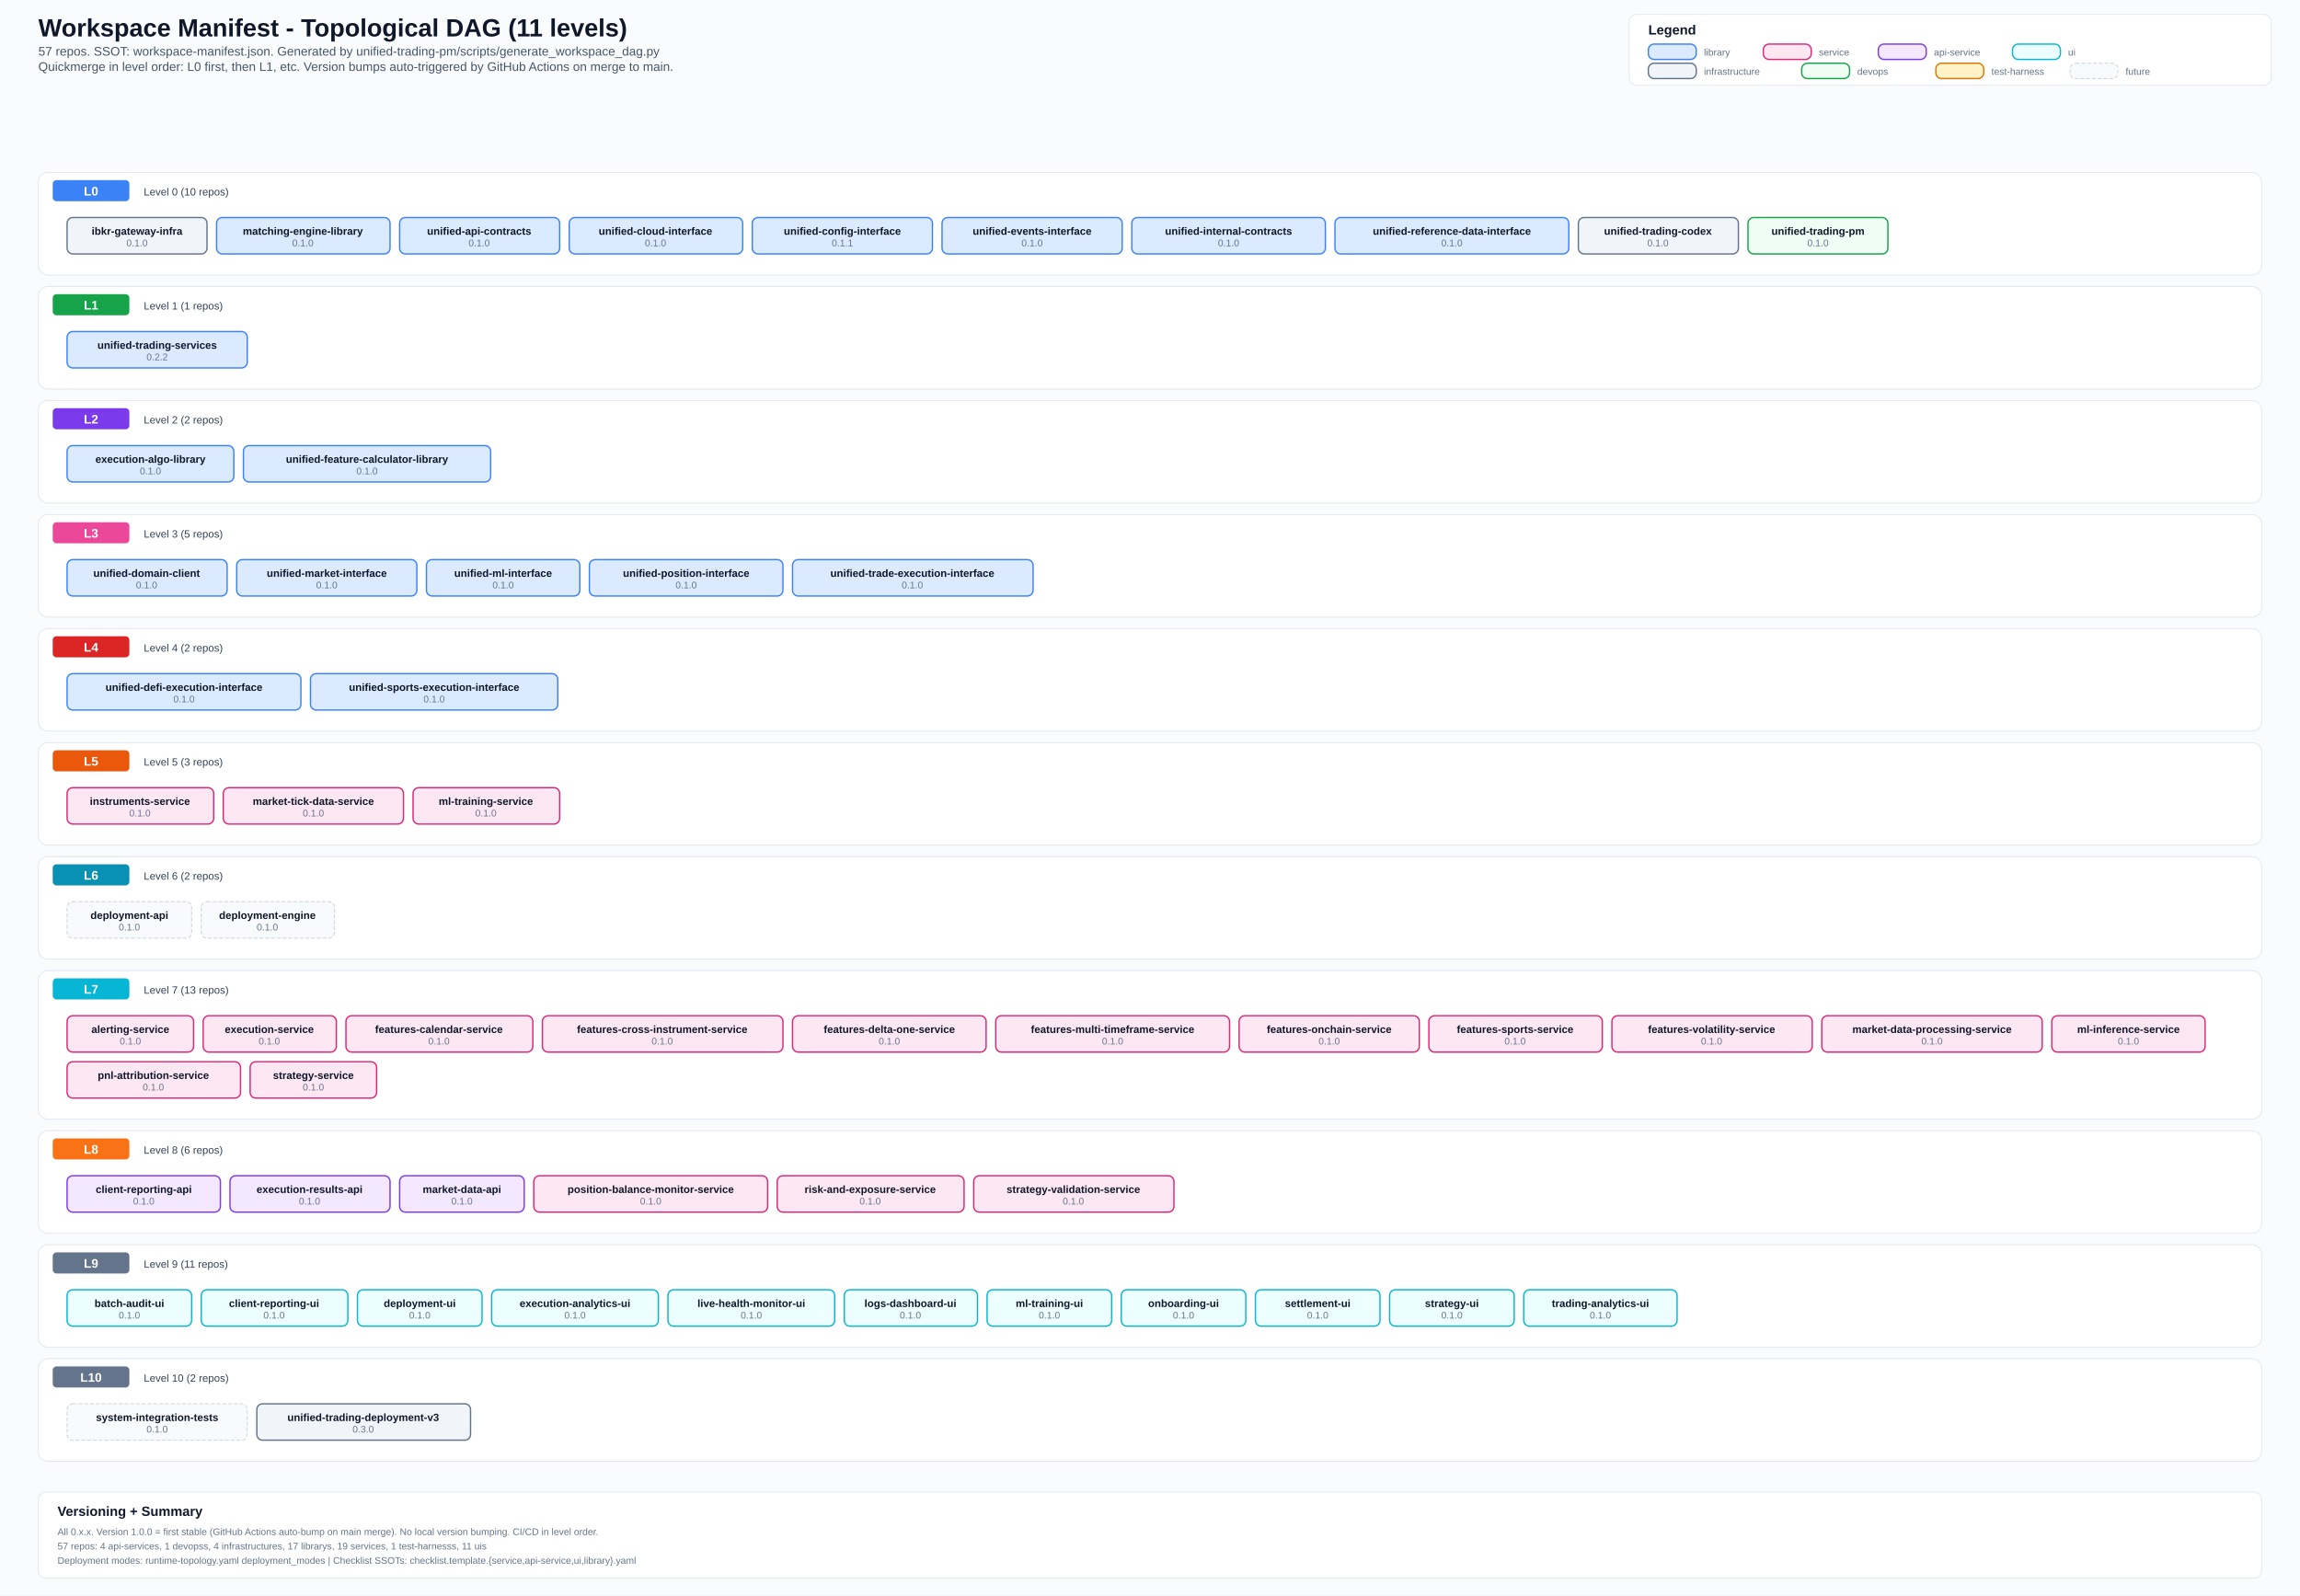
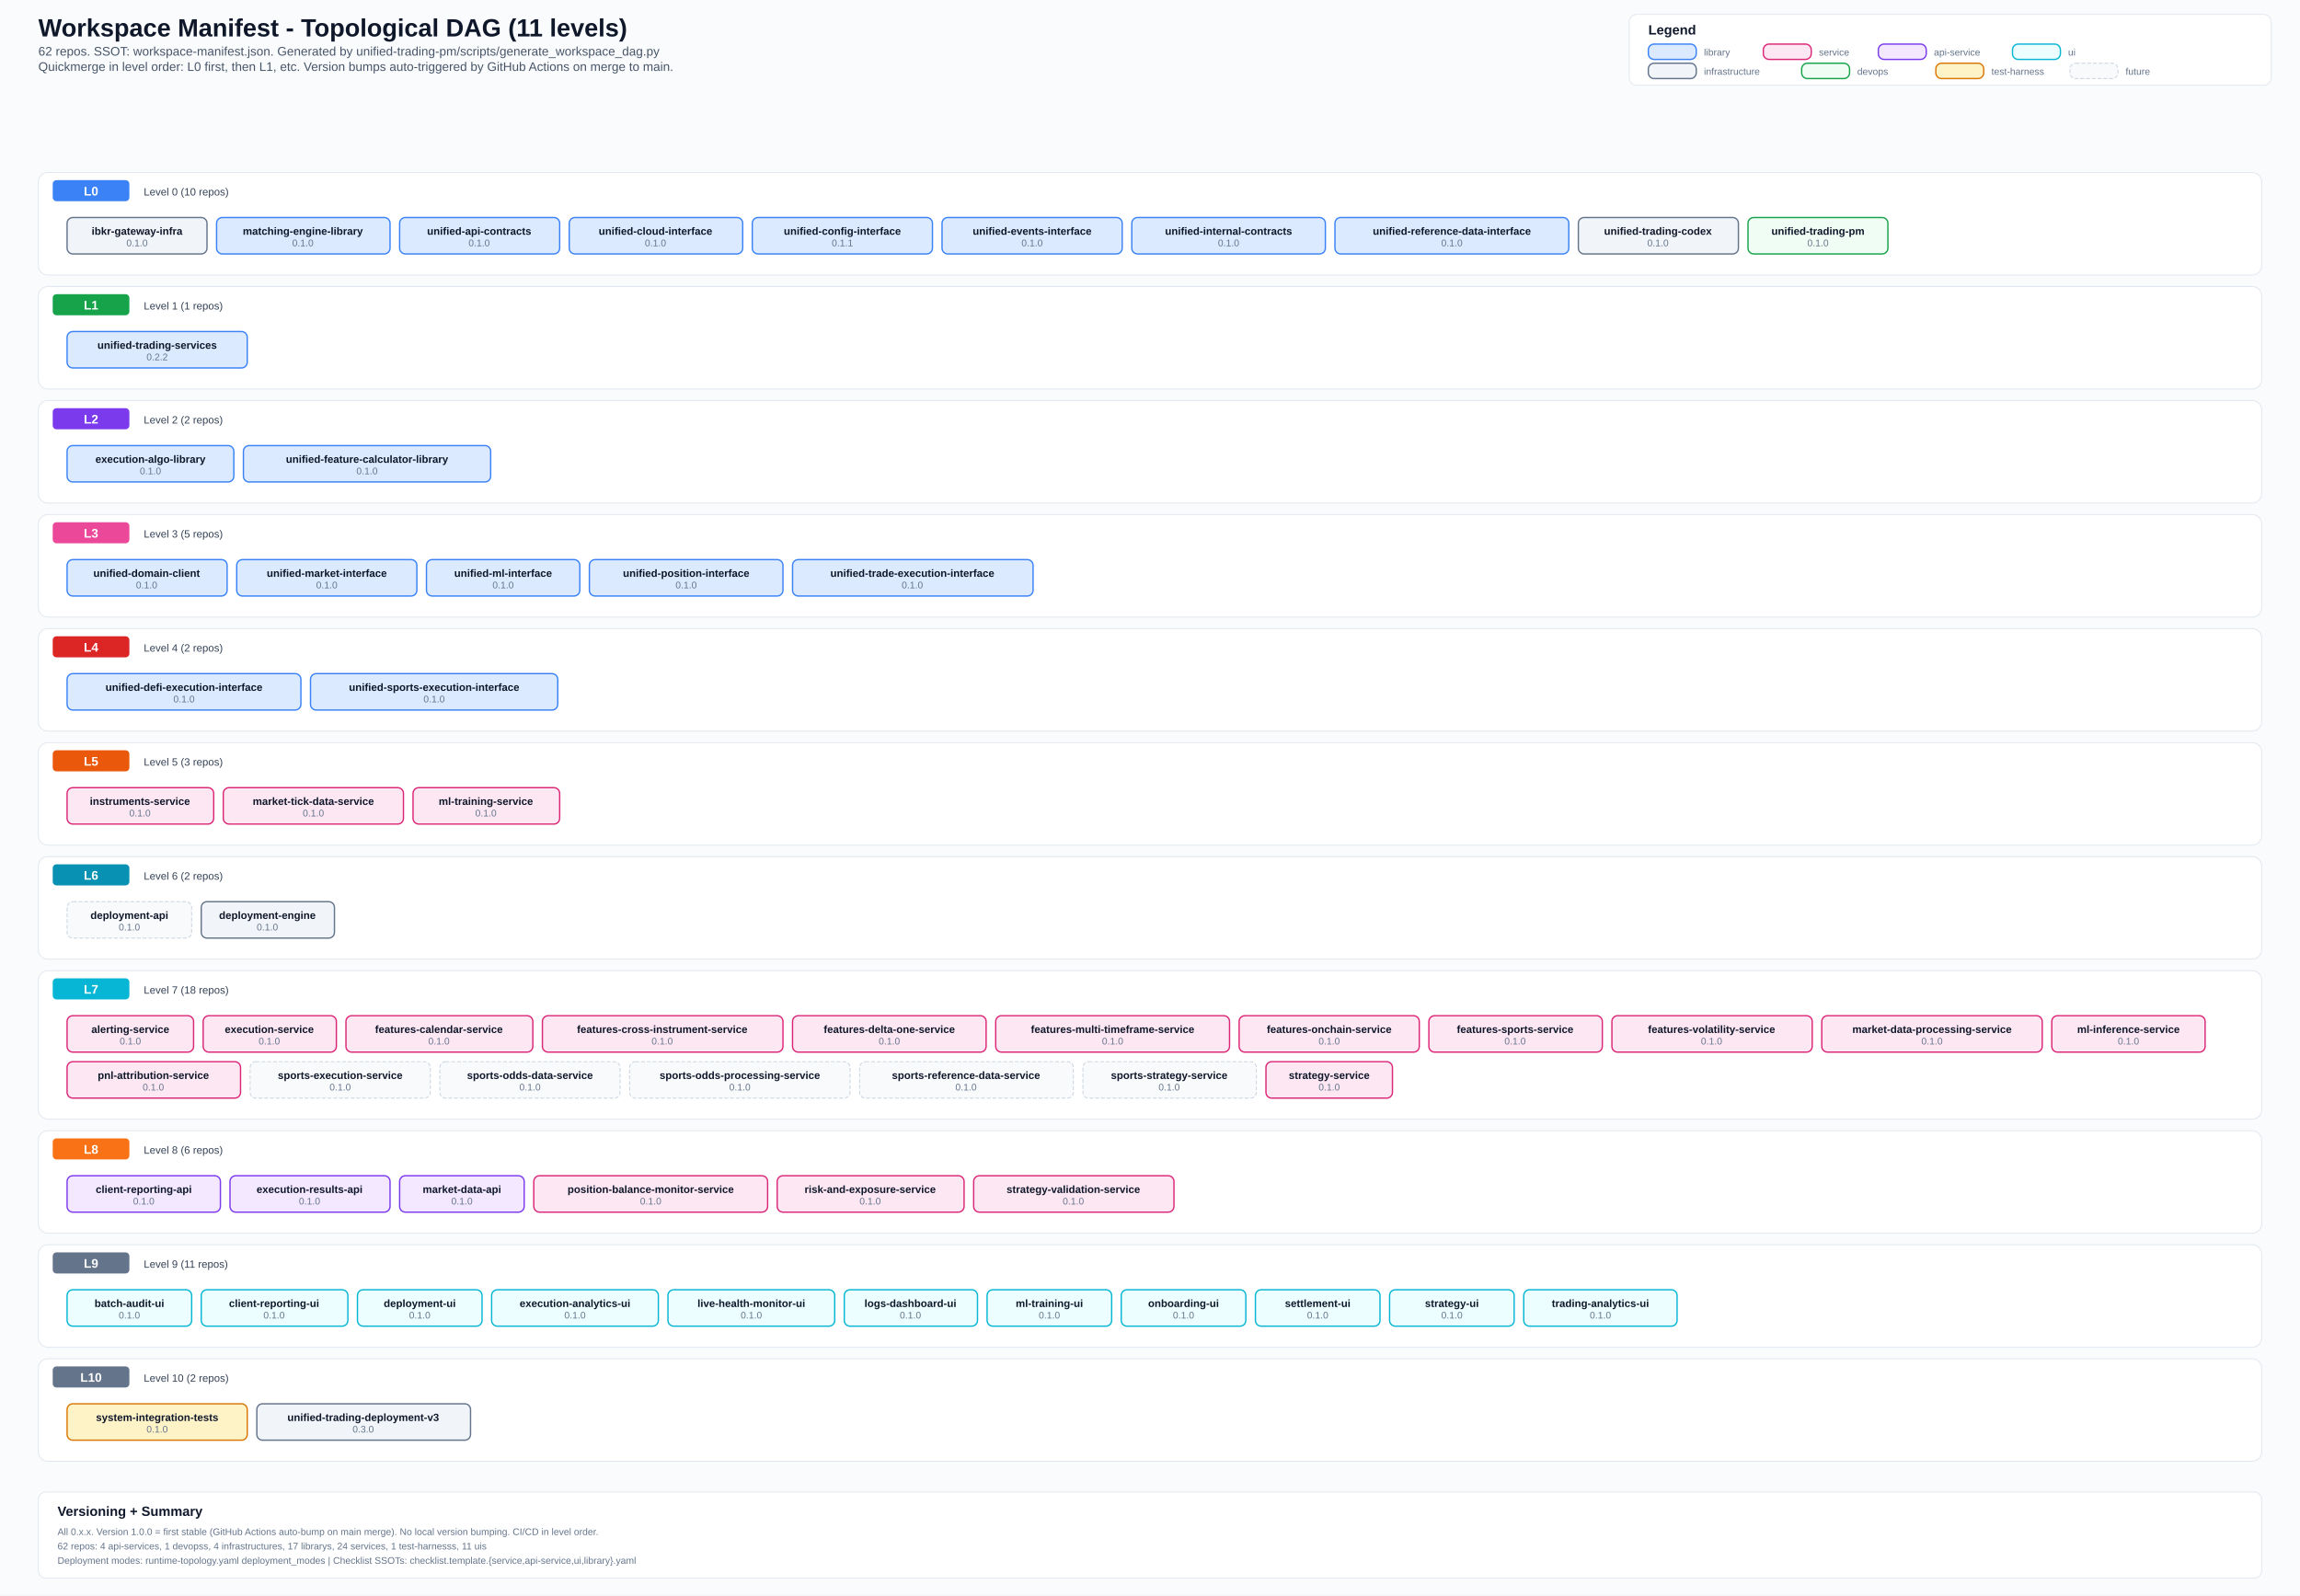
<svg xmlns="http://www.w3.org/2000/svg" width="2400" height="1665" viewBox="0 0 2400 1665">
  <defs>
    <style>
      .bg { fill: #fafbfc; }
      .title { font: 700 26px Arial, sans-serif; fill: #0f172a; }
      .subtitle { font: 500 13px Arial, sans-serif; fill: #475569; }
      .section { font: 700 14px Arial, sans-serif; fill: #0f172a; }
      .level-label { font: 700 13px Arial, sans-serif; fill: #ffffff; }
      .label { font: 600 11px Arial, sans-serif; fill: #0f172a; }
      .ver { font: 500 10px Arial, sans-serif; fill: #64748b; }
      .small { font: 500 10px Arial, sans-serif; fill: #64748b; }
      .desc { font: 500 11px Arial, sans-serif; fill: #334155; }
      .lib { fill: #dbeafe; stroke: #3b82f6; stroke-width: 1.4; rx: 6; }
      .svc { fill: #fce7f3; stroke: #db2777; stroke-width: 1.4; rx: 6; }
      .api { fill: #f3e8ff; stroke: #7c3aed; stroke-width: 1.4; rx: 6; }
      .ui-box { fill: #ecfeff; stroke: #06b6d4; stroke-width: 1.4; rx: 6; }
      .infra { fill: #f1f5f9; stroke: #64748b; stroke-width: 1.4; rx: 6; }
      .devops { fill: #f0fdf4; stroke: #16a34a; stroke-width: 1.4; rx: 6; }
      .test { fill: #fef3c7; stroke: #d97706; stroke-width: 1.4; rx: 6; }
      .future { fill: #f8fafc; stroke: #cbd5e1; stroke-width: 1; rx: 6; stroke-dasharray: 4 2; }
      .level-bg { fill: #ffffff; stroke: #e2e8f0; stroke-width: 1; rx: 10; }
      .level-badge { rx: 4; }
      .legend-box { fill: #ffffff; stroke: #e2e8f0; stroke-width: 1; rx: 8; }
  </style>
  </defs>
  <rect class="bg" x="0" y="0" width="2400" height="1665" />
  <text x="40" y="38" class="title">Workspace Manifest - Topological DAG (11 levels)</text>
-   <text x="40" y="58" class="subtitle">57 repos. SSOT: workspace-manifest.json. Generated by unified-trading-pm/scripts/generate_workspace_dag.py</text>
+   <text x="40" y="58" class="subtitle">62 repos. SSOT: workspace-manifest.json. Generated by unified-trading-pm/scripts/generate_workspace_dag.py</text>
  <text x="40" y="74" class="subtitle">Quickmerge in level order: L0 first, then L1, etc. Version bumps auto-triggered by GitHub Actions on merge to main.</text>
  <rect x="1700" y="15" width="670" height="74" class="legend-box" />
  <text x="1720" y="36" class="section">Legend</text>
  <rect x="1720" y="46" width="50" height="16" class="lib" />
  <text x="1778" y="58" class="small">library</text>
  <rect x="1840" y="46" width="50" height="16" class="svc" />
  <text x="1898" y="58" class="small">service</text>
  <rect x="1960" y="46" width="50" height="16" class="api" />
  <text x="2018" y="58" class="small">api-service</text>
  <rect x="2100" y="46" width="50" height="16" class="ui-box" />
  <text x="2158" y="58" class="small">ui</text>
  <rect x="1720" y="66" width="50" height="16" class="infra" />
  <text x="1778" y="78" class="small">infrastructure</text>
  <rect x="1880" y="66" width="50" height="16" class="devops" />
  <text x="1938" y="78" class="small">devops</text>
  <rect x="2020" y="66" width="50" height="16" class="test" />
  <text x="2078" y="78" class="small">test-harness</text>
  <rect x="2160" y="66" width="50" height="16" class="future" />
  <text x="2218" y="78" class="small">future</text>
  <rect x="40" y="180" width="2320" height="107" class="level-bg" />
  <rect x="55" y="188" width="80" height="22" fill="#3b82f6" class="level-badge" />
  <text x="95" y="204" text-anchor="middle" class="level-label">L0</text>
  <text x="150" y="204" class="desc">Level 0 (10 repos)</text>
  <rect x="70" y="227" width="146" height="38" class="infra" />
  <text x="143" y="245" text-anchor="middle" class="label">ibkr-gateway-infra</text>
  <text x="143" y="257" text-anchor="middle" class="ver">0.1.0</text>
  <rect x="226" y="227" width="181" height="38" class="lib" />
  <text x="316" y="245" text-anchor="middle" class="label">matching-engine-library</text>
  <text x="316" y="257" text-anchor="middle" class="ver">0.1.0</text>
  <rect x="417" y="227" width="167" height="38" class="lib" />
  <text x="500" y="245" text-anchor="middle" class="label">unified-api-contracts</text>
  <text x="500" y="257" text-anchor="middle" class="ver">0.1.0</text>
  <rect x="594" y="227" width="181" height="38" class="lib" />
  <text x="684" y="245" text-anchor="middle" class="label">unified-cloud-interface</text>
  <text x="684" y="257" text-anchor="middle" class="ver">0.1.0</text>
  <rect x="785" y="227" width="188" height="38" class="lib" />
  <text x="879" y="245" text-anchor="middle" class="label">unified-config-interface</text>
  <text x="879" y="257" text-anchor="middle" class="ver">0.1.1</text>
  <rect x="983" y="227" width="188" height="38" class="lib" />
  <text x="1077" y="245" text-anchor="middle" class="label">unified-events-interface</text>
  <text x="1077" y="257" text-anchor="middle" class="ver">0.1.0</text>
  <rect x="1181" y="227" width="202" height="38" class="lib" />
  <text x="1282" y="245" text-anchor="middle" class="label">unified-internal-contracts</text>
  <text x="1282" y="257" text-anchor="middle" class="ver">0.1.0</text>
  <rect x="1393" y="227" width="244" height="38" class="lib" />
  <text x="1515" y="245" text-anchor="middle" class="label">unified-reference-data-interface</text>
  <text x="1515" y="257" text-anchor="middle" class="ver">0.1.0</text>
  <rect x="1647" y="227" width="167" height="38" class="infra" />
  <text x="1730" y="245" text-anchor="middle" class="label">unified-trading-codex</text>
  <text x="1730" y="257" text-anchor="middle" class="ver">0.1.0</text>
  <rect x="1824" y="227" width="146" height="38" class="devops" />
  <text x="1897" y="245" text-anchor="middle" class="label">unified-trading-pm</text>
  <text x="1897" y="257" text-anchor="middle" class="ver">0.1.0</text>
  <rect x="40" y="299" width="2320" height="107" class="level-bg" />
  <rect x="55" y="307" width="80" height="22" fill="#16a34a" class="level-badge" />
  <text x="95" y="323" text-anchor="middle" class="level-label">L1</text>
  <text x="150" y="323" class="desc">Level 1 (1 repos)</text>
  <rect x="70" y="346" width="188" height="38" class="lib" />
  <text x="164" y="364" text-anchor="middle" class="label">unified-trading-services</text>
  <text x="164" y="376" text-anchor="middle" class="ver">0.2.2</text>
  <rect x="40" y="418" width="2320" height="107" class="level-bg" />
  <rect x="55" y="426" width="80" height="22" fill="#7c3aed" class="level-badge" />
  <text x="95" y="442" text-anchor="middle" class="level-label">L2</text>
  <text x="150" y="442" class="desc">Level 2 (2 repos)</text>
  <rect x="70" y="465" width="174" height="38" class="lib" />
  <text x="157" y="483" text-anchor="middle" class="label">execution-algo-library</text>
  <text x="157" y="495" text-anchor="middle" class="ver">0.1.0</text>
  <rect x="254" y="465" width="258" height="38" class="lib" />
  <text x="383" y="483" text-anchor="middle" class="label">unified-feature-calculator-library</text>
  <text x="383" y="495" text-anchor="middle" class="ver">0.1.0</text>
  <rect x="40" y="537" width="2320" height="107" class="level-bg" />
  <rect x="55" y="545" width="80" height="22" fill="#ec4899" class="level-badge" />
  <text x="95" y="561" text-anchor="middle" class="level-label">L3</text>
  <text x="150" y="561" class="desc">Level 3 (5 repos)</text>
  <rect x="70" y="584" width="167" height="38" class="lib" />
  <text x="153" y="602" text-anchor="middle" class="label">unified-domain-client</text>
  <text x="153" y="614" text-anchor="middle" class="ver">0.1.0</text>
  <rect x="247" y="584" width="188" height="38" class="lib" />
  <text x="341" y="602" text-anchor="middle" class="label">unified-market-interface</text>
  <text x="341" y="614" text-anchor="middle" class="ver">0.1.0</text>
  <rect x="445" y="584" width="160" height="38" class="lib" />
  <text x="525" y="602" text-anchor="middle" class="label">unified-ml-interface</text>
  <text x="525" y="614" text-anchor="middle" class="ver">0.1.0</text>
  <rect x="615" y="584" width="202" height="38" class="lib" />
  <text x="716" y="602" text-anchor="middle" class="label">unified-position-interface</text>
  <text x="716" y="614" text-anchor="middle" class="ver">0.1.0</text>
  <rect x="827" y="584" width="251" height="38" class="lib" />
  <text x="952" y="602" text-anchor="middle" class="label">unified-trade-execution-interface</text>
  <text x="952" y="614" text-anchor="middle" class="ver">0.1.0</text>
  <rect x="40" y="656" width="2320" height="107" class="level-bg" />
  <rect x="55" y="664" width="80" height="22" fill="#dc2626" class="level-badge" />
  <text x="95" y="680" text-anchor="middle" class="level-label">L4</text>
  <text x="150" y="680" class="desc">Level 4 (2 repos)</text>
  <rect x="70" y="703" width="244" height="38" class="lib" />
  <text x="192" y="721" text-anchor="middle" class="label">unified-defi-execution-interface</text>
  <text x="192" y="733" text-anchor="middle" class="ver">0.1.0</text>
  <rect x="324" y="703" width="258" height="38" class="lib" />
  <text x="453" y="721" text-anchor="middle" class="label">unified-sports-execution-interface</text>
  <text x="453" y="733" text-anchor="middle" class="ver">0.1.0</text>
  <rect x="40" y="775" width="2320" height="107" class="level-bg" />
  <rect x="55" y="783" width="80" height="22" fill="#ea580c" class="level-badge" />
  <text x="95" y="799" text-anchor="middle" class="level-label">L5</text>
  <text x="150" y="799" class="desc">Level 5 (3 repos)</text>
  <rect x="70" y="822" width="153" height="38" class="svc" />
  <text x="146" y="840" text-anchor="middle" class="label">instruments-service</text>
  <text x="146" y="852" text-anchor="middle" class="ver">0.1.0</text>
  <rect x="233" y="822" width="188" height="38" class="svc" />
  <text x="327" y="840" text-anchor="middle" class="label">market-tick-data-service</text>
  <text x="327" y="852" text-anchor="middle" class="ver">0.1.0</text>
  <rect x="431" y="822" width="153" height="38" class="svc" />
  <text x="507" y="840" text-anchor="middle" class="label">ml-training-service</text>
  <text x="507" y="852" text-anchor="middle" class="ver">0.1.0</text>
  <rect x="40" y="894" width="2320" height="107" class="level-bg" />
  <rect x="55" y="902" width="80" height="22" fill="#0891b2" class="level-badge" />
  <text x="95" y="918" text-anchor="middle" class="level-label">L6</text>
  <text x="150" y="918" class="desc">Level 6 (2 repos)</text>
  <rect x="70" y="941" width="130" height="38" class="future" />
  <text x="135" y="959" text-anchor="middle" class="label">deployment-api</text>
  <text x="135" y="971" text-anchor="middle" class="ver">0.1.0</text>
-   <rect x="210" y="941" width="139" height="38" class="future" />
+   <rect x="210" y="941" width="139" height="38" class="infra" />
  <text x="279" y="959" text-anchor="middle" class="label">deployment-engine</text>
  <text x="279" y="971" text-anchor="middle" class="ver">0.1.0</text>
  <rect x="40" y="1013" width="2320" height="155" class="level-bg" />
  <rect x="55" y="1021" width="80" height="22" fill="#06b6d4" class="level-badge" />
  <text x="95" y="1037" text-anchor="middle" class="level-label">L7</text>
-   <text x="150" y="1037" class="desc">Level 7 (13 repos)</text>
+   <text x="150" y="1037" class="desc">Level 7 (18 repos)</text>
  <rect x="70" y="1060" width="132" height="38" class="svc" />
  <text x="136" y="1078" text-anchor="middle" class="label">alerting-service</text>
  <text x="136" y="1090" text-anchor="middle" class="ver">0.1.0</text>
  <rect x="212" y="1060" width="139" height="38" class="svc" />
  <text x="281" y="1078" text-anchor="middle" class="label">execution-service</text>
  <text x="281" y="1090" text-anchor="middle" class="ver">0.1.0</text>
  <rect x="361" y="1060" width="195" height="38" class="svc" />
  <text x="458" y="1078" text-anchor="middle" class="label">features-calendar-service</text>
  <text x="458" y="1090" text-anchor="middle" class="ver">0.1.0</text>
  <rect x="566" y="1060" width="251" height="38" class="svc" />
  <text x="691" y="1078" text-anchor="middle" class="label">features-cross-instrument-service</text>
  <text x="691" y="1090" text-anchor="middle" class="ver">0.1.0</text>
  <rect x="827" y="1060" width="202" height="38" class="svc" />
  <text x="928" y="1078" text-anchor="middle" class="label">features-delta-one-service</text>
  <text x="928" y="1090" text-anchor="middle" class="ver">0.1.0</text>
  <rect x="1039" y="1060" width="244" height="38" class="svc" />
  <text x="1161" y="1078" text-anchor="middle" class="label">features-multi-timeframe-service</text>
  <text x="1161" y="1090" text-anchor="middle" class="ver">0.1.0</text>
  <rect x="1293" y="1060" width="188" height="38" class="svc" />
  <text x="1387" y="1078" text-anchor="middle" class="label">features-onchain-service</text>
  <text x="1387" y="1090" text-anchor="middle" class="ver">0.1.0</text>
  <rect x="1491" y="1060" width="181" height="38" class="svc" />
  <text x="1581" y="1078" text-anchor="middle" class="label">features-sports-service</text>
  <text x="1581" y="1090" text-anchor="middle" class="ver">0.1.0</text>
  <rect x="1682" y="1060" width="209" height="38" class="svc" />
  <text x="1786" y="1078" text-anchor="middle" class="label">features-volatility-service</text>
  <text x="1786" y="1090" text-anchor="middle" class="ver">0.1.0</text>
  <rect x="1901" y="1060" width="230" height="38" class="svc" />
  <text x="2016" y="1078" text-anchor="middle" class="label">market-data-processing-service</text>
  <text x="2016" y="1090" text-anchor="middle" class="ver">0.1.0</text>
  <rect x="2141" y="1060" width="160" height="38" class="svc" />
  <text x="2221" y="1078" text-anchor="middle" class="label">ml-inference-service</text>
  <text x="2221" y="1090" text-anchor="middle" class="ver">0.1.0</text>
  <rect x="70" y="1108" width="181" height="38" class="svc" />
  <text x="160" y="1126" text-anchor="middle" class="label">pnl-attribution-service</text>
  <text x="160" y="1138" text-anchor="middle" class="ver">0.1.0</text>
-   <rect x="261" y="1108" width="132" height="38" class="svc" />
-   <text x="327" y="1126" text-anchor="middle" class="label">strategy-service</text>
-   <text x="327" y="1138" text-anchor="middle" class="ver">0.1.0</text>
+   <rect x="261" y="1108" width="188" height="38" class="future" />
+   <text x="355" y="1126" text-anchor="middle" class="label">sports-execution-service</text>
+   <text x="355" y="1138" text-anchor="middle" class="ver">0.1.0</text>
+   <rect x="459" y="1108" width="188" height="38" class="future" />
+   <text x="553" y="1126" text-anchor="middle" class="label">sports-odds-data-service</text>
+   <text x="553" y="1138" text-anchor="middle" class="ver">0.1.0</text>
+   <rect x="657" y="1108" width="230" height="38" class="future" />
+   <text x="772" y="1126" text-anchor="middle" class="label">sports-odds-processing-service</text>
+   <text x="772" y="1138" text-anchor="middle" class="ver">0.1.0</text>
+   <rect x="897" y="1108" width="223" height="38" class="future" />
+   <text x="1008" y="1126" text-anchor="middle" class="label">sports-reference-data-service</text>
+   <text x="1008" y="1138" text-anchor="middle" class="ver">0.1.0</text>
+   <rect x="1130" y="1108" width="181" height="38" class="future" />
+   <text x="1220" y="1126" text-anchor="middle" class="label">sports-strategy-service</text>
+   <text x="1220" y="1138" text-anchor="middle" class="ver">0.1.0</text>
+   <rect x="1321" y="1108" width="132" height="38" class="svc" />
+   <text x="1387" y="1126" text-anchor="middle" class="label">strategy-service</text>
+   <text x="1387" y="1138" text-anchor="middle" class="ver">0.1.0</text>
  <rect x="40" y="1180" width="2320" height="107" class="level-bg" />
  <rect x="55" y="1188" width="80" height="22" fill="#f97316" class="level-badge" />
  <text x="95" y="1204" text-anchor="middle" class="level-label">L8</text>
  <text x="150" y="1204" class="desc">Level 8 (6 repos)</text>
  <rect x="70" y="1227" width="160" height="38" class="api" />
  <text x="150" y="1245" text-anchor="middle" class="label">client-reporting-api</text>
  <text x="150" y="1257" text-anchor="middle" class="ver">0.1.0</text>
  <rect x="240" y="1227" width="167" height="38" class="api" />
  <text x="323" y="1245" text-anchor="middle" class="label">execution-results-api</text>
  <text x="323" y="1257" text-anchor="middle" class="ver">0.1.0</text>
  <rect x="417" y="1227" width="130" height="38" class="api" />
  <text x="482" y="1245" text-anchor="middle" class="label">market-data-api</text>
  <text x="482" y="1257" text-anchor="middle" class="ver">0.1.0</text>
  <rect x="557" y="1227" width="244" height="38" class="svc" />
  <text x="679" y="1245" text-anchor="middle" class="label">position-balance-monitor-service</text>
  <text x="679" y="1257" text-anchor="middle" class="ver">0.1.0</text>
  <rect x="811" y="1227" width="195" height="38" class="svc" />
  <text x="908" y="1245" text-anchor="middle" class="label">risk-and-exposure-service</text>
  <text x="908" y="1257" text-anchor="middle" class="ver">0.1.0</text>
  <rect x="1016" y="1227" width="209" height="38" class="svc" />
  <text x="1120" y="1245" text-anchor="middle" class="label">strategy-validation-service</text>
  <text x="1120" y="1257" text-anchor="middle" class="ver">0.1.0</text>
  <rect x="40" y="1299" width="2320" height="107" class="level-bg" />
  <rect x="55" y="1307" width="80" height="22" fill="#64748b" class="level-badge" />
  <text x="95" y="1323" text-anchor="middle" class="level-label">L9</text>
  <text x="150" y="1323" class="desc">Level 9 (11 repos)</text>
  <rect x="70" y="1346" width="130" height="38" class="ui-box" />
  <text x="135" y="1364" text-anchor="middle" class="label">batch-audit-ui</text>
  <text x="135" y="1376" text-anchor="middle" class="ver">0.1.0</text>
  <rect x="210" y="1346" width="153" height="38" class="ui-box" />
  <text x="286" y="1364" text-anchor="middle" class="label">client-reporting-ui</text>
  <text x="286" y="1376" text-anchor="middle" class="ver">0.1.0</text>
  <rect x="373" y="1346" width="130" height="38" class="ui-box" />
  <text x="438" y="1364" text-anchor="middle" class="label">deployment-ui</text>
  <text x="438" y="1376" text-anchor="middle" class="ver">0.1.0</text>
  <rect x="513" y="1346" width="174" height="38" class="ui-box" />
  <text x="600" y="1364" text-anchor="middle" class="label">execution-analytics-ui</text>
  <text x="600" y="1376" text-anchor="middle" class="ver">0.1.0</text>
  <rect x="697" y="1346" width="174" height="38" class="ui-box" />
  <text x="784" y="1364" text-anchor="middle" class="label">live-health-monitor-ui</text>
  <text x="784" y="1376" text-anchor="middle" class="ver">0.1.0</text>
  <rect x="881" y="1346" width="139" height="38" class="ui-box" />
  <text x="950" y="1364" text-anchor="middle" class="label">logs-dashboard-ui</text>
  <text x="950" y="1376" text-anchor="middle" class="ver">0.1.0</text>
  <rect x="1030" y="1346" width="130" height="38" class="ui-box" />
  <text x="1095" y="1364" text-anchor="middle" class="label">ml-training-ui</text>
  <text x="1095" y="1376" text-anchor="middle" class="ver">0.1.0</text>
  <rect x="1170" y="1346" width="130" height="38" class="ui-box" />
  <text x="1235" y="1364" text-anchor="middle" class="label">onboarding-ui</text>
  <text x="1235" y="1376" text-anchor="middle" class="ver">0.1.0</text>
  <rect x="1310" y="1346" width="130" height="38" class="ui-box" />
  <text x="1375" y="1364" text-anchor="middle" class="label">settlement-ui</text>
  <text x="1375" y="1376" text-anchor="middle" class="ver">0.1.0</text>
  <rect x="1450" y="1346" width="130" height="38" class="ui-box" />
  <text x="1515" y="1364" text-anchor="middle" class="label">strategy-ui</text>
  <text x="1515" y="1376" text-anchor="middle" class="ver">0.1.0</text>
  <rect x="1590" y="1346" width="160" height="38" class="ui-box" />
  <text x="1670" y="1364" text-anchor="middle" class="label">trading-analytics-ui</text>
  <text x="1670" y="1376" text-anchor="middle" class="ver">0.1.0</text>
  <rect x="40" y="1418" width="2320" height="107" class="level-bg" />
  <rect x="55" y="1426" width="80" height="22" fill="#64748b" class="level-badge" />
  <text x="95" y="1442" text-anchor="middle" class="level-label">L10</text>
  <text x="150" y="1442" class="desc">Level 10 (2 repos)</text>
-   <rect x="70" y="1465" width="188" height="38" class="future" />
+   <rect x="70" y="1465" width="188" height="38" class="test" />
  <text x="164" y="1483" text-anchor="middle" class="label">system-integration-tests</text>
  <text x="164" y="1495" text-anchor="middle" class="ver">0.1.0</text>
  <rect x="268" y="1465" width="223" height="38" class="infra" />
  <text x="379" y="1483" text-anchor="middle" class="label">unified-trading-deployment-v3</text>
  <text x="379" y="1495" text-anchor="middle" class="ver">0.3.0</text>
  <rect x="40" y="1557" width="2320" height="90" fill="#ffffff" stroke="#e2e8f0" stroke-width="1" rx="8" />
  <text x="60" y="1582" class="section">Versioning + Summary</text>
  <text x="60" y="1602" class="small">All 0.x.x. Version 1.0.0 = first stable (GitHub Actions auto-bump on main merge). No local version bumping. CI/CD in level order.</text>
-   <text x="60" y="1617" class="small">57 repos: 4 api-services, 1 devopss, 4 infrastructures, 17 librarys, 19 services, 1 test-harnesss, 11 uis</text>
+   <text x="60" y="1617" class="small">62 repos: 4 api-services, 1 devopss, 4 infrastructures, 17 librarys, 24 services, 1 test-harnesss, 11 uis</text>
  <text x="60" y="1632" class="small">Deployment modes: runtime-topology.yaml deployment_modes | Checklist SSOTs: checklist.template.{service,api-service,ui,library}.yaml</text>
</svg>
